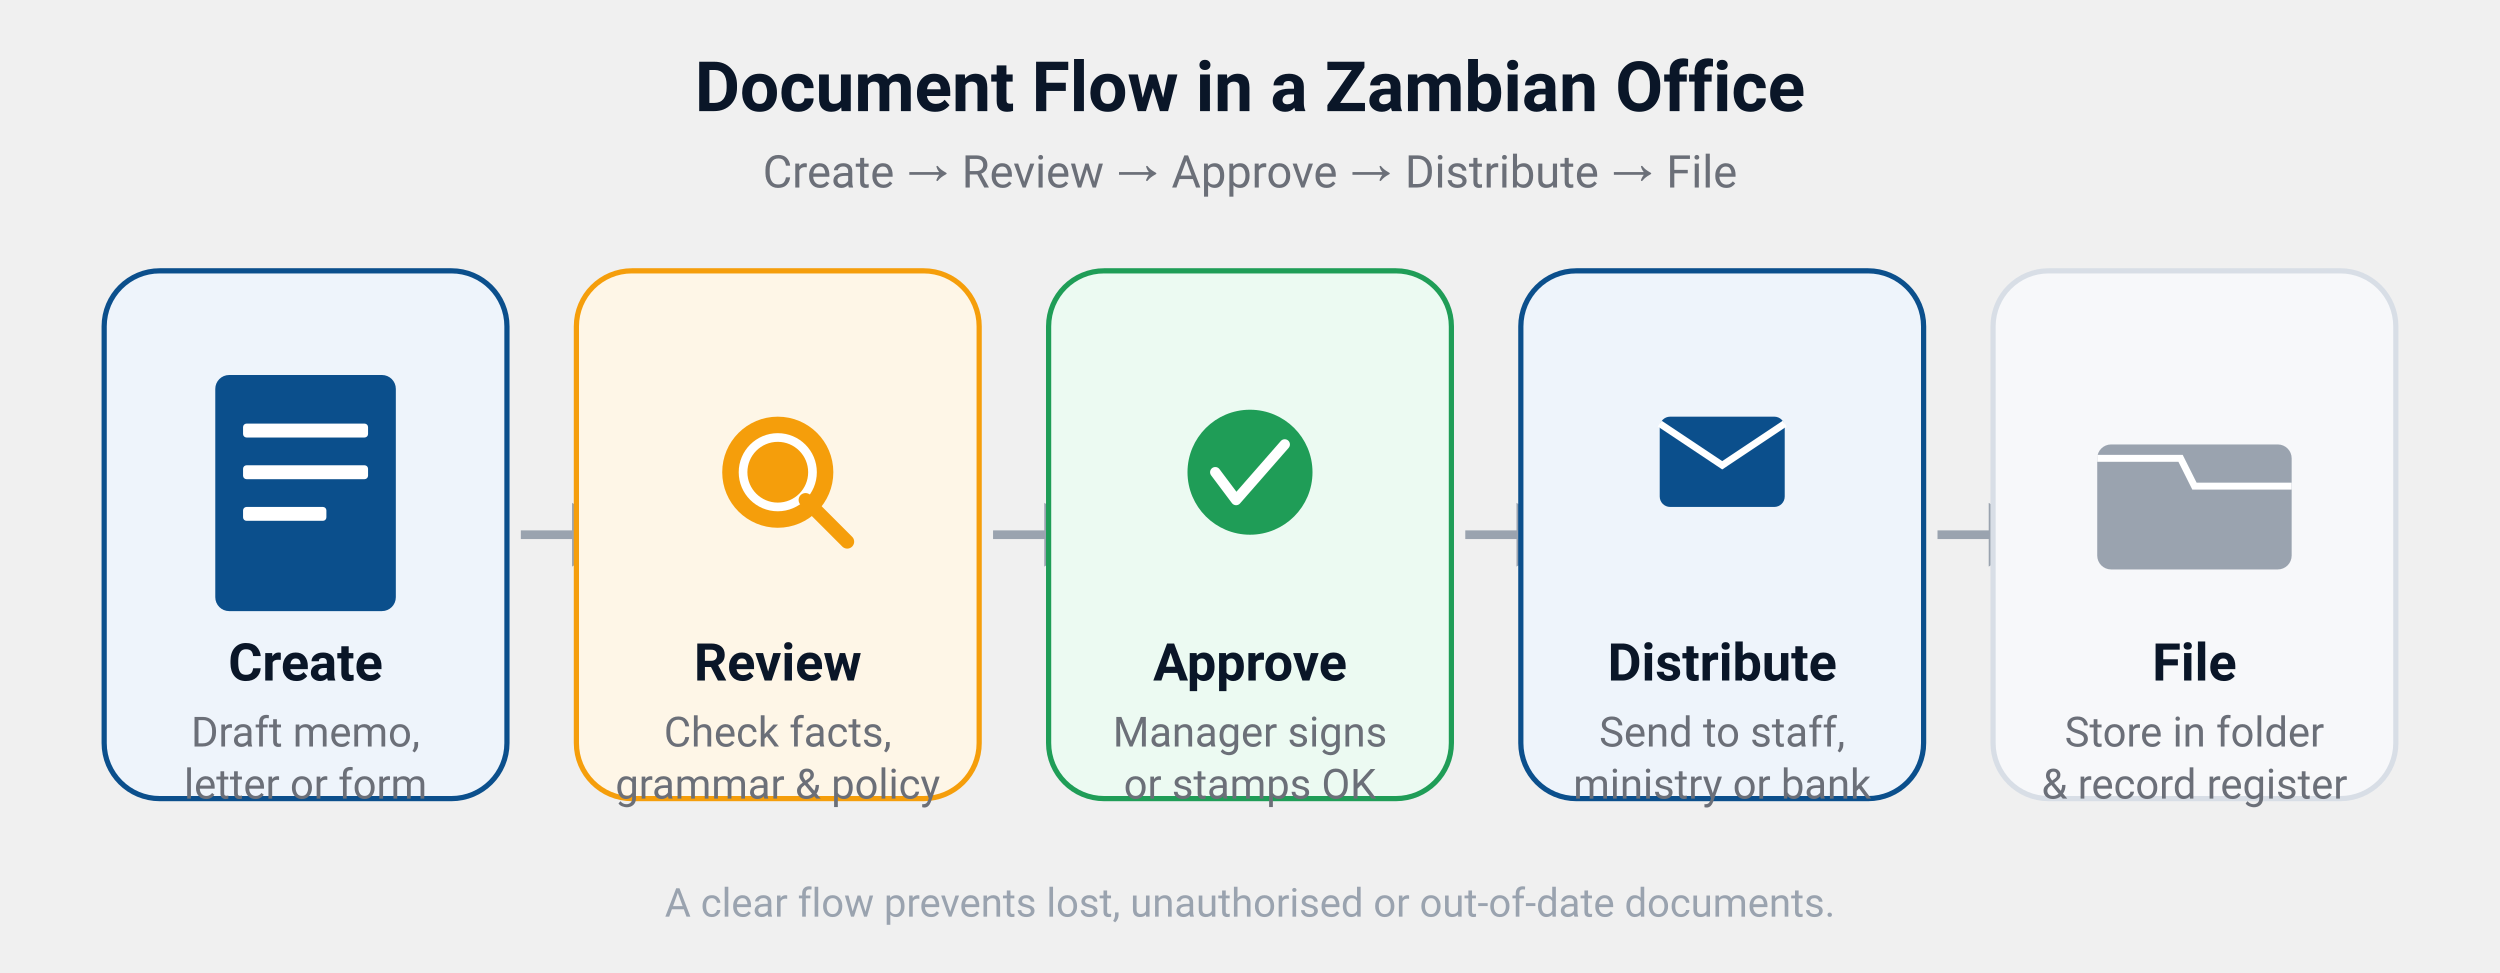
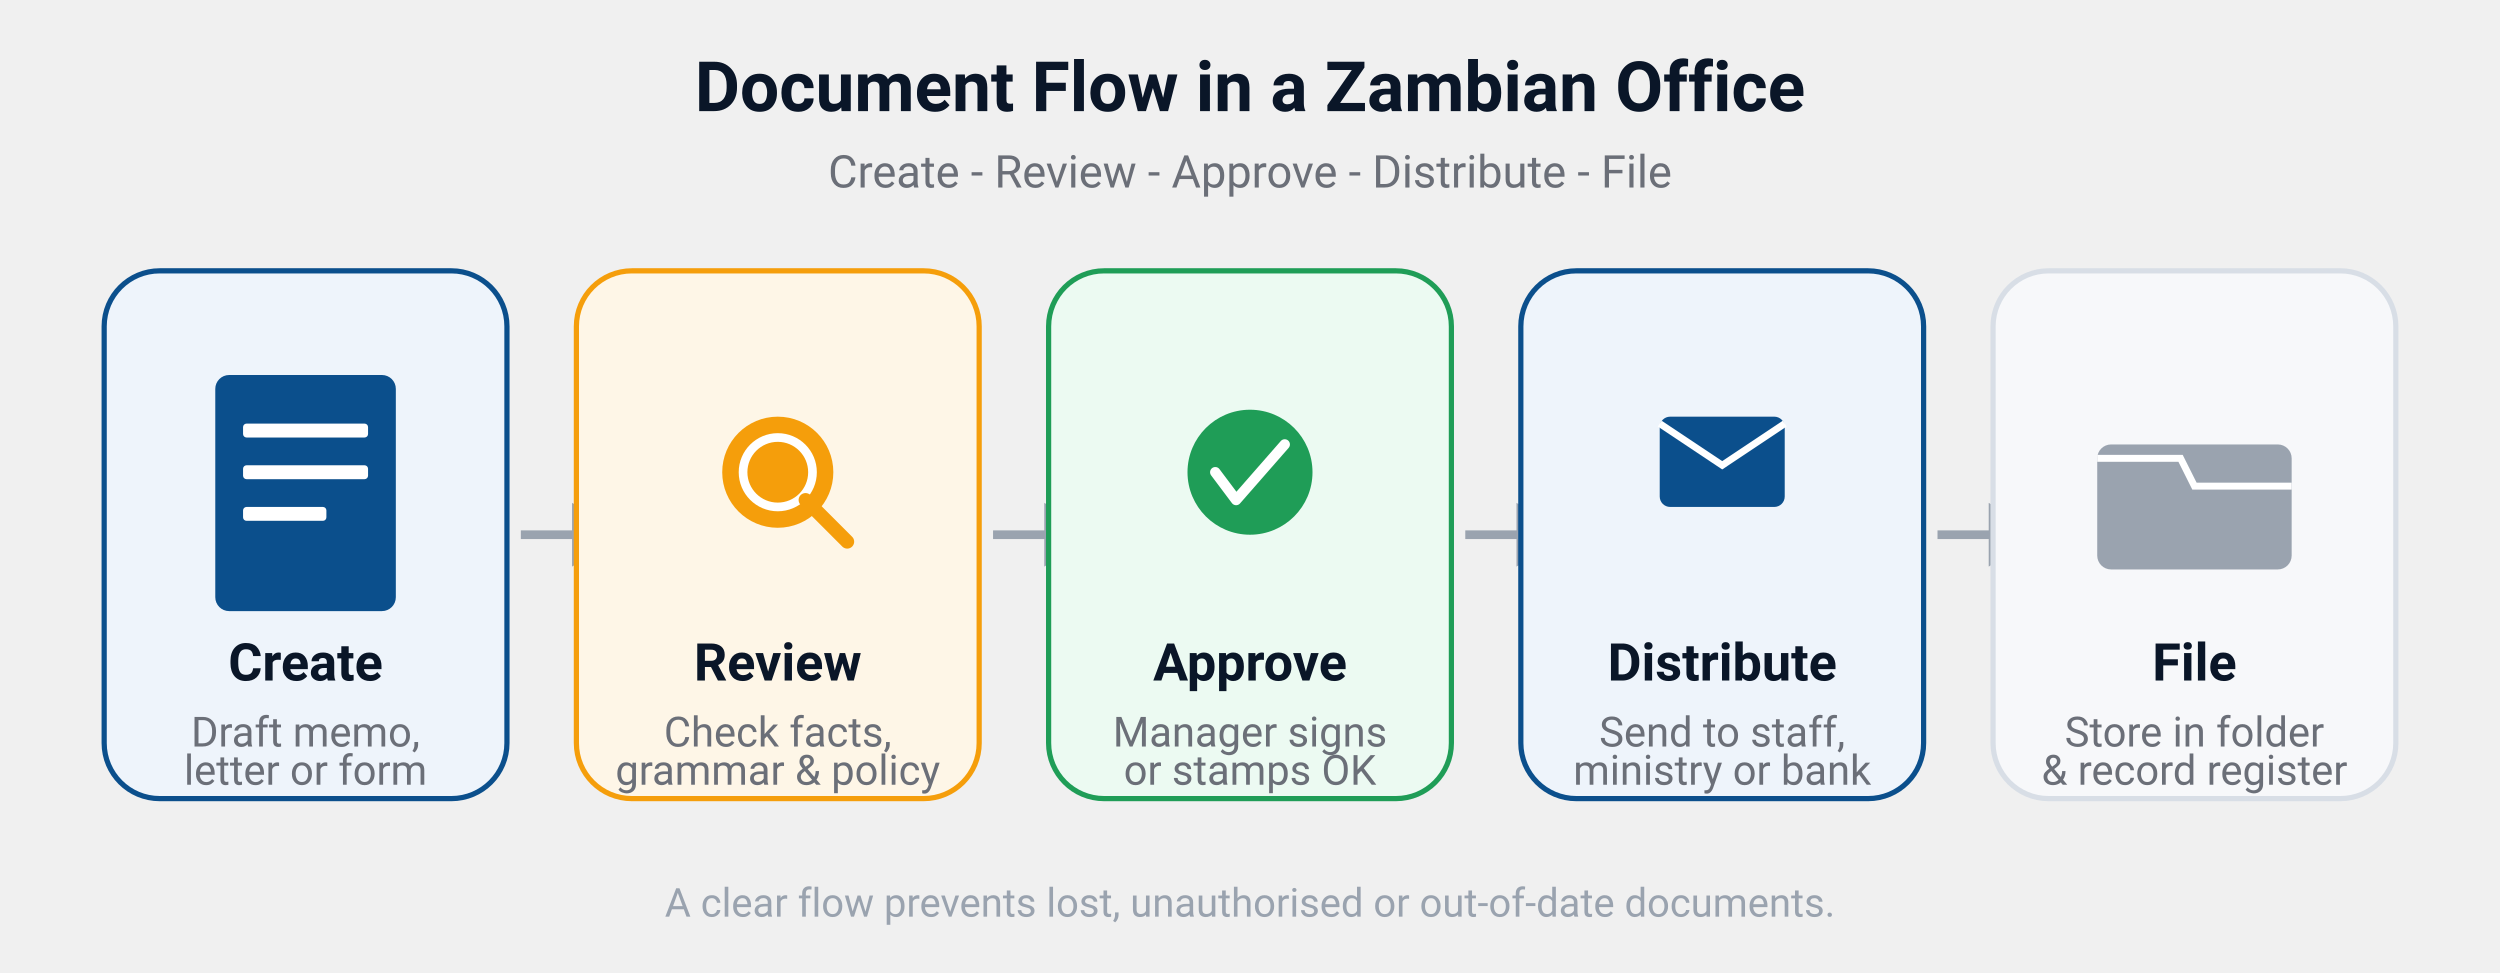
<svg xmlns="http://www.w3.org/2000/svg" viewBox="0 0 720 280" font-family="Segoe UI, Roboto, Helvetica, Arial, sans-serif" role="img" aria-label="Document flow in a Zambian office: create, review, approve, distribute and file.">
  <text x="360" y="32" text-anchor="middle" font-size="20" font-weight="700" fill="#0a1628">Document Flow in a Zambian Office</text>
-   <text x="360" y="54" text-anchor="middle" font-size="13" fill="#6b6f78">Create → Review → Approve → Distribute → File</text>
+   <text x="360" y="54" text-anchor="middle" font-size="13" fill="#6b6f78">Create - Review - Approve - Distribute - File</text>
  <g>
    <rect x="30" y="78" width="116" height="152" rx="16" fill="#eef4fb" stroke="#0b4f8c" stroke-width="1.5" />
    <rect x="62" y="108" width="52" height="68" rx="4" fill="#0b4f8c" />
    <rect x="70" y="122" width="36" height="4" rx="1" fill="#ffffff" />
    <rect x="70" y="134" width="36" height="4" rx="1" fill="#ffffff" />
    <rect x="70" y="146" width="24" height="4" rx="1" fill="#ffffff" />
    <text x="88" y="196" text-anchor="middle" font-size="15" font-weight="700" fill="#0a1628">Create</text>
    <text x="88" y="215" text-anchor="middle" font-size="12" fill="#6b6f78">Draft memo,</text>
-     <text x="88" y="230" text-anchor="middle" font-size="12" fill="#6b6f78">letter or form</text>
+     <text x="88" y="226" text-anchor="middle" font-size="12" fill="#6b6f78">letter or form</text>
  </g>
  <g stroke="#9aa3af" stroke-width="2.5" fill="#9aa3af">
    <line x1="150" y1="154" x2="166" y2="154" />
    <polygon points="166,147 178,154 166,161" />
  </g>
  <g>
    <rect x="166" y="78" width="116" height="152" rx="16" fill="#fef6e7" stroke="#f59e0b" stroke-width="1.5" />
    <circle cx="224" cy="136" r="16" fill="#f59e0b" />
    <circle cx="224" cy="136" r="10" fill="none" stroke="#ffffff" stroke-width="2.5" />
    <line x1="232" y1="144" x2="244" y2="156" stroke="#f59e0b" stroke-width="4" stroke-linecap="round" />
    <text x="224" y="196" text-anchor="middle" font-size="15" font-weight="700" fill="#0a1628">Review</text>
    <text x="224" y="215" text-anchor="middle" font-size="12" fill="#6b6f78">Check facts,</text>
-     <text x="224" y="230" text-anchor="middle" font-size="12" fill="#6b6f78">grammar &amp; policy</text>
+     <text x="224" y="226" text-anchor="middle" font-size="12" fill="#6b6f78">grammar &amp; policy</text>
  </g>
  <g stroke="#9aa3af" stroke-width="2.5" fill="#9aa3af">
    <line x1="286" y1="154" x2="302" y2="154" />
    <polygon points="302,147 314,154 302,161" />
  </g>
  <g>
    <rect x="302" y="78" width="116" height="152" rx="16" fill="#ecfaf2" stroke="#1f9d57" stroke-width="1.5" />
    <circle cx="360" cy="136" r="18" fill="#1f9d57" />
    <path d="M350 136 l6 8 l14 -16" fill="none" stroke="#ffffff" stroke-width="3" stroke-linecap="round" stroke-linejoin="round" />
    <text x="360" y="196" text-anchor="middle" font-size="15" font-weight="700" fill="#0a1628">Approve</text>
    <text x="360" y="215" text-anchor="middle" font-size="12" fill="#6b6f78">Manager signs</text>
-     <text x="360" y="230" text-anchor="middle" font-size="12" fill="#6b6f78">or stamps OK</text>
+     <text x="360" y="226" text-anchor="middle" font-size="12" fill="#6b6f78">or stamps OK</text>
  </g>
  <g stroke="#9aa3af" stroke-width="2.5" fill="#9aa3af">
    <line x1="422" y1="154" x2="438" y2="154" />
    <polygon points="438,147 450,154 438,161" />
  </g>
  <g>
    <rect x="438" y="78" width="116" height="152" rx="16" fill="#eef4fb" stroke="#0b4f8c" stroke-width="1.5" />
    <rect x="478" y="120" width="36" height="26" rx="3" fill="#0b4f8c" />
    <path d="M478 122 l18 12 l18 -12" fill="none" stroke="#ffffff" stroke-width="2" />
    <text x="496" y="196" text-anchor="middle" font-size="15" font-weight="700" fill="#0a1628">Distribute</text>
    <text x="496" y="215" text-anchor="middle" font-size="12" fill="#6b6f78">Send to staff,</text>
-     <text x="496" y="230" text-anchor="middle" font-size="12" fill="#6b6f78">ministry or bank</text>
+     <text x="496" y="226" text-anchor="middle" font-size="12" fill="#6b6f78">ministry or bank</text>
  </g>
  <g stroke="#9aa3af" stroke-width="2.5" fill="#9aa3af">
    <line x1="558" y1="154" x2="574" y2="154" />
    <polygon points="574,147 586,154 574,161" />
  </g>
  <g>
    <rect x="574" y="78" width="116" height="152" rx="16" fill="#f7f8fa" stroke="#d8dee6" stroke-width="1.5" />
    <rect x="604" y="128" width="56" height="36" rx="4" fill="#9aa3af" />
    <path d="M604 132 h24 l4 8 h28" fill="none" stroke="#ffffff" stroke-width="2" />
    <text x="632" y="196" text-anchor="middle" font-size="15" font-weight="700" fill="#0a1628">File</text>
    <text x="632" y="215" text-anchor="middle" font-size="12" fill="#6b6f78">Store in folder</text>
-     <text x="632" y="230" text-anchor="middle" font-size="12" fill="#6b6f78">&amp; record register</text>
+     <text x="632" y="226" text-anchor="middle" font-size="12" fill="#6b6f78">&amp; record register</text>
  </g>
  <text x="360" y="264" text-anchor="middle" font-size="11.5" fill="#9aa3af">A clear flow prevents lost, unauthorised or out-of-date documents.</text>
</svg>
